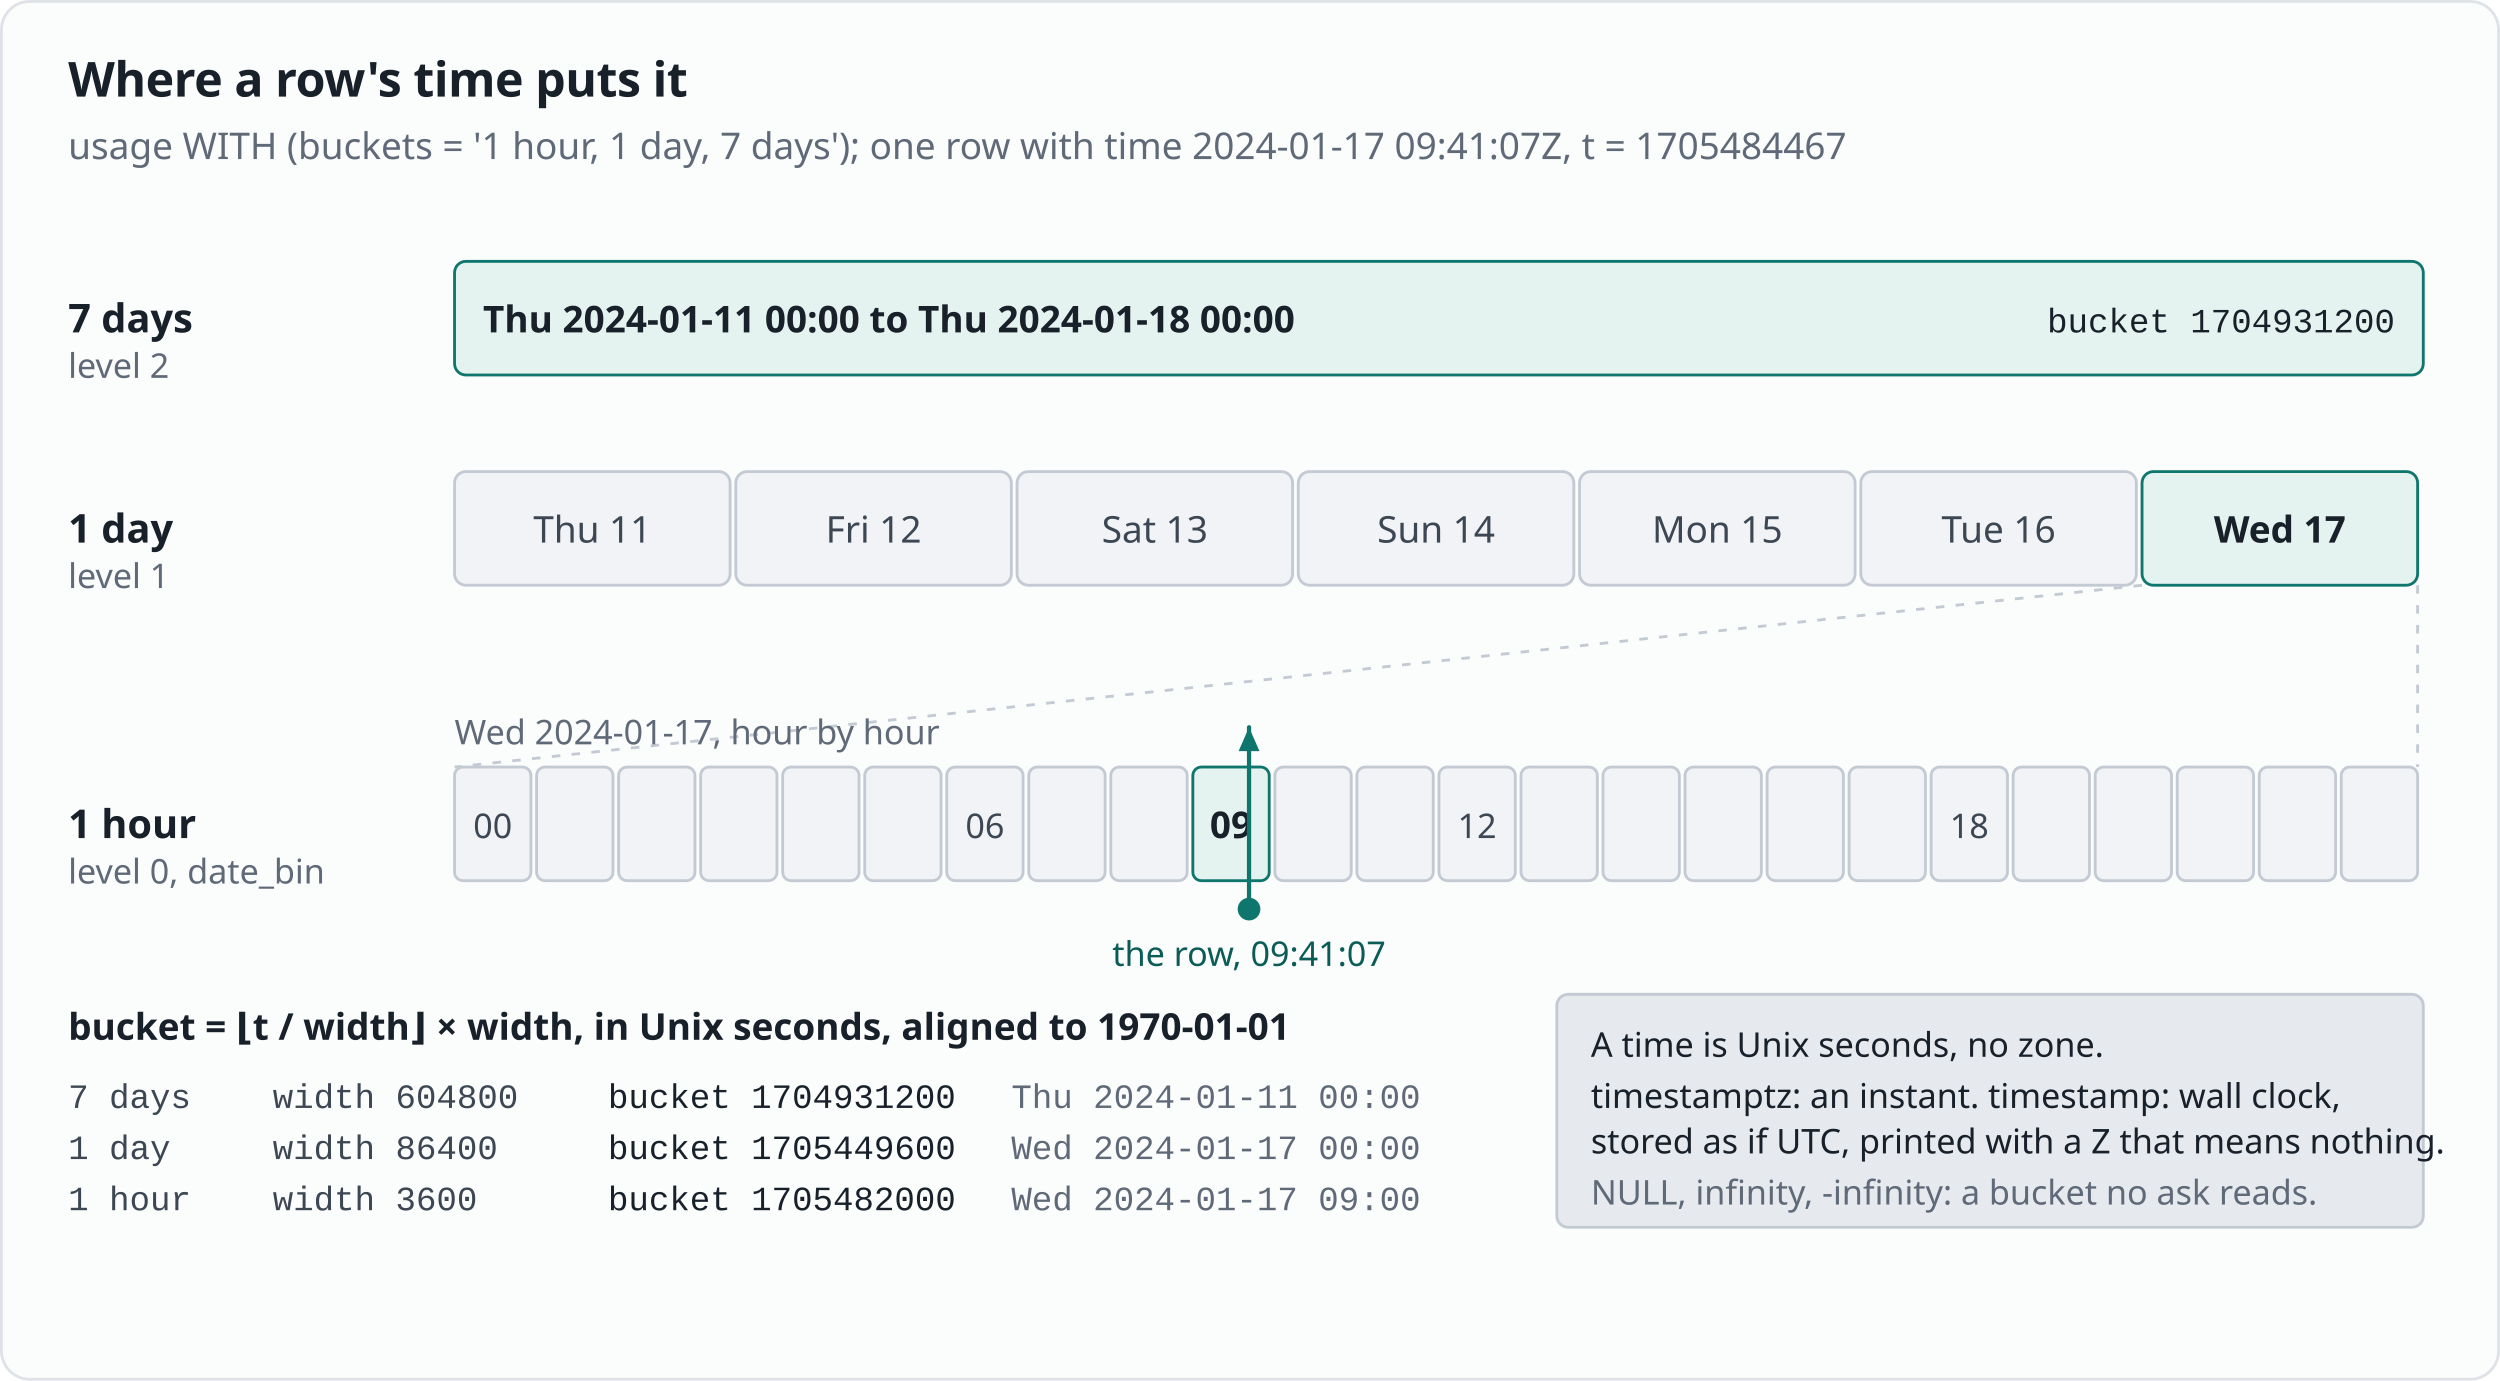
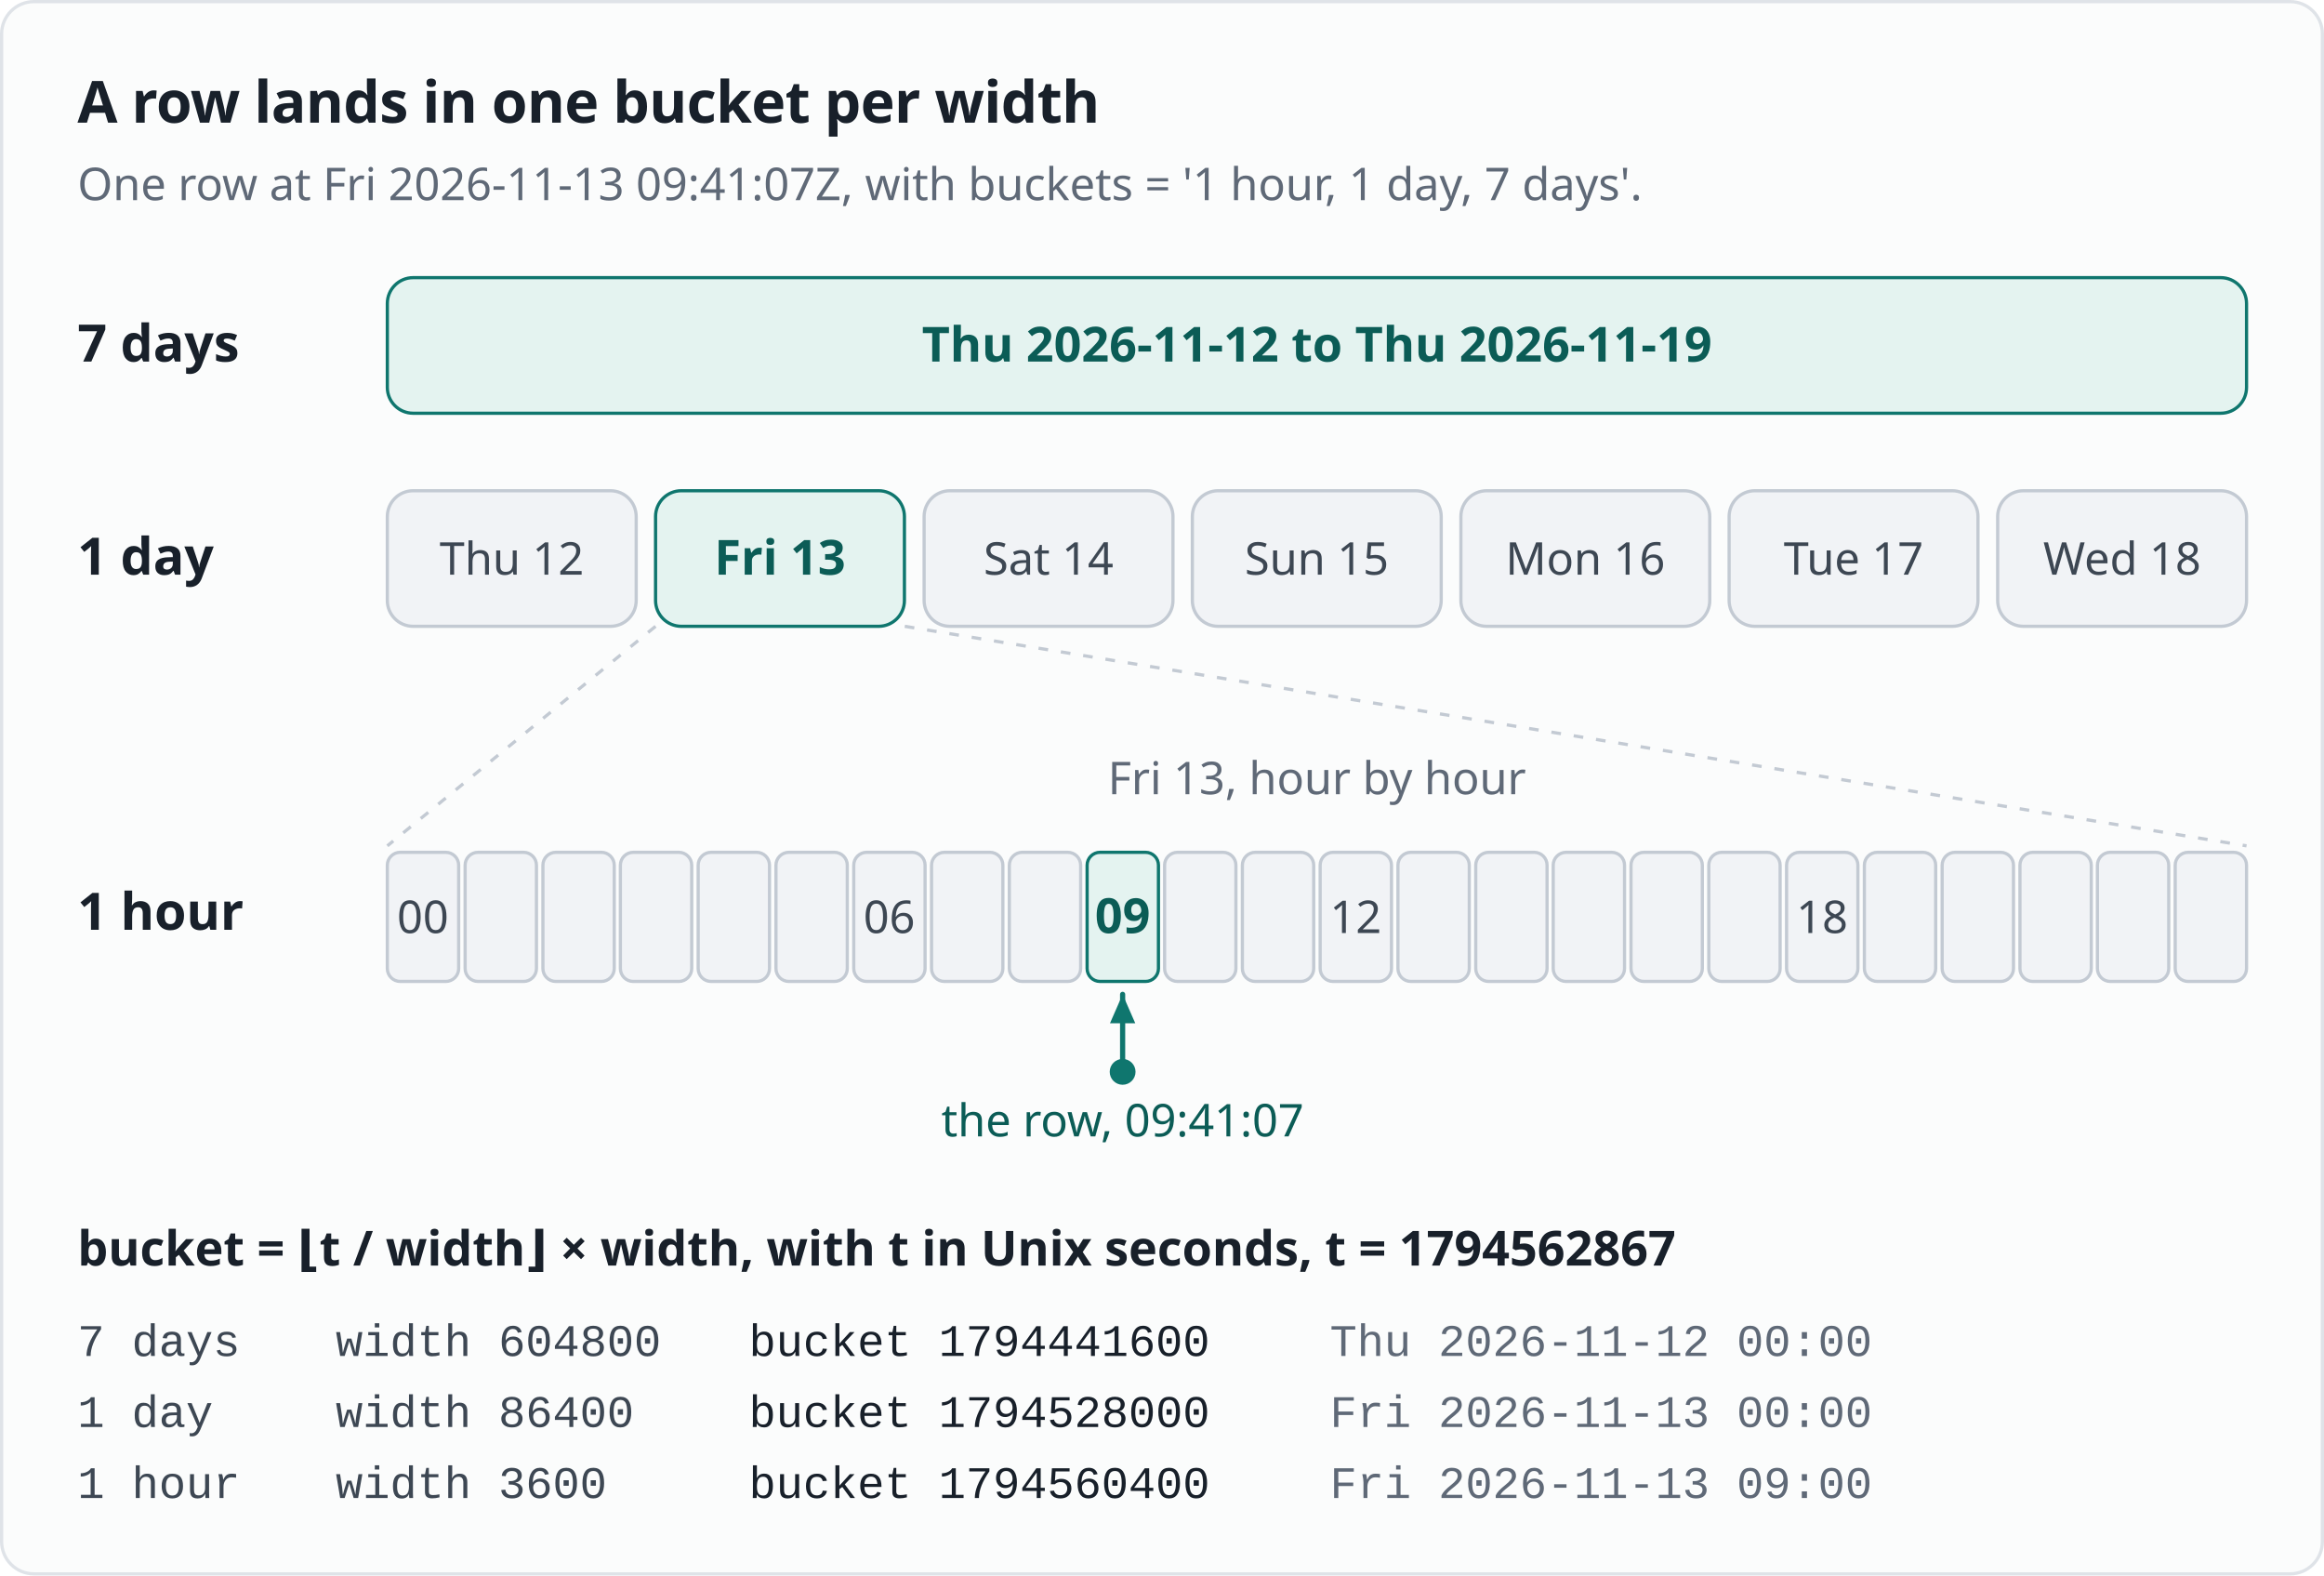
- <svg xmlns="http://www.w3.org/2000/svg" width="880" height="486" viewBox="0 0 880 486" role="img" aria-labelledby="t d">
+ <svg xmlns="http://www.w3.org/2000/svg" width="720" height="488" viewBox="0 0 720 488" role="img" aria-labelledby="t d">
  <style>
-   text{font-family:-apple-system, BlinkMacSystemFont, "Segoe UI", "Noto Sans", Helvetica, Arial, sans-serif;font-size:13px}
-   .mono{font-family:ui-monospace, SFMono-Regular, "SF Mono", Menlo, Consolas, "Liberation Mono", monospace;font-size:12px}
-   .title{font-size:17px;font-weight:600;letter-spacing:-0.01em}
-   .sub{font-size:13px}
-   .h{font-size:14px;font-weight:600}
+   text{font-family:-apple-system, BlinkMacSystemFont, "Segoe UI", "Noto Sans", Helvetica, Arial, sans-serif;font-size:15px}
+   .mono{font-family:ui-monospace, SFMono-Regular, "SF Mono", Menlo, Consolas, "Liberation Mono", monospace;font-size:14px}
+   .title{font-size:18px;font-weight:600;letter-spacing:-0.01em}
+   .sub{font-size:15px}
+   .h{font-size:16px;font-weight:600}
  .b{font-weight:600}
-   .s{font-size:12px}
-   .lbl{font-size:11px;font-weight:600;letter-spacing:0.08em}
+   .s{font-size:14px}
+   .lbl{font-size:13px;font-weight:600;letter-spacing:0.08em}
  .num{font-variant-numeric:tabular-nums}
  .it{font-style:italic}
  .halo{stroke-width:5px;stroke-linejoin:round;paint-order:stroke}
  .canvas,.box,.box2,.frame,.accbox,.errbox,.planbox{stroke-width:1px}
  .planbox{stroke-dasharray:5 4}
  .frame{stroke-dasharray:none}
  .rule,.life{stroke-width:1px;fill:none}
  .life{stroke-dasharray:3 4}
-   .a,.a-acc,.a-err,.a-plan,.a-cfg{fill:none;stroke-width:1.5px;stroke-linecap:round;stroke-linejoin:round}
+   .a,.a-acc,.a-err,.a-plan,.a-cfg{fill:none;stroke-width:1.6px;stroke-linecap:round;stroke-linejoin:round}
  .a-plan{stroke-dasharray:5 4}
  .a-cfg{stroke-dasharray:1.5 4;stroke-width:1.6px}
  .canvas{fill:#fbfcfc;stroke:#dfe3e8}
  text{fill:#18202a}
  .ink2{fill:#3d4753}
  .muted{fill:#5f6977}
  .acc{fill:#0b5c56}
  .err{fill:#b4472c}
  .plantext{fill:#8a939f}
  .halo{stroke:#fbfcfc}
  .box{fill:#f1f3f6;stroke:#c3cad3}
  .box2{fill:#e6eaef;stroke:#c3cad3}
  .frame{fill:none;stroke:#c3cad3}
  .accbox{fill:#e4f3f0;stroke:#0f766e}
  .errbox{fill:#faece7;stroke:#b4472c}
  .planbox{fill:none;stroke:#8a939f}
  .rule{stroke:#c3cad3}
  .life{stroke:#c3cad3}
  .fillacc{fill:#0f766e}
  .fillerr{fill:#b4472c}
  .fillink{fill:#3d4753}
  .fillplan{fill:#8a939f}
  .fillcanvas{fill:#fbfcfc}
  .a{stroke:#3d4753}
  .a-acc{stroke:#0f766e}
  .a-err{stroke:#b4472c}
  .a-plan{stroke:#8a939f}
  .a-cfg{stroke:#5f6977}
  .band{fill:#f1f3f6}
  .errband{fill:#faece7}
  @media (prefers-color-scheme: dark){
  .canvas{fill:#0f141a;stroke:#2a323c}
  text{fill:#e6edf3}
  .ink2{fill:#c4ccd5}
  .muted{fill:#97a2ae}
  .acc{fill:#7fd3c7}
  .err{fill:#e2795c}
  .plantext{fill:#6f7a86}
  .halo{stroke:#0f141a}
  .box{fill:#161d25;stroke:#3b4551}
  .box2{fill:#1e2730;stroke:#3b4551}
  .frame{fill:none;stroke:#3b4551}
  .accbox{fill:#0f2724;stroke:#3cb4a4}
  .errbox{fill:#2b1914;stroke:#e2795c}
  .planbox{fill:none;stroke:#6f7a86}
  .rule{stroke:#3b4551}
  .life{stroke:#3b4551}
  .fillacc{fill:#3cb4a4}
  .fillerr{fill:#e2795c}
  .fillink{fill:#c4ccd5}
  .fillplan{fill:#6f7a86}
  .fillcanvas{fill:#0f141a}
  .a{stroke:#c4ccd5}
  .a-acc{stroke:#3cb4a4}
  .a-err{stroke:#e2795c}
  .a-plan{stroke:#6f7a86}
  .a-cfg{stroke:#97a2ae}
  .band{fill:#161d25}
  .errband{fill:#2b1914}
  }
  </style>
  <defs>
    <marker id="m" viewBox="0 0 10 10" refX="9" refY="5" markerWidth="7" markerHeight="7" orient="auto-start-reverse">
      <path class="fillink" d="M1 1.5 9 5 1 8.5z" />
    </marker>
    <marker id="m-acc" viewBox="0 0 10 10" refX="9" refY="5" markerWidth="7" markerHeight="7" orient="auto-start-reverse">
      <path class="fillacc" d="M1 1.5 9 5 1 8.5z" />
    </marker>
    <marker id="m-err" viewBox="0 0 10 10" refX="9" refY="5" markerWidth="7" markerHeight="7" orient="auto-start-reverse">
      <path class="fillerr" d="M1 1.5 9 5 1 8.5z" />
    </marker>
    <marker id="m-plan" viewBox="0 0 10 10" refX="9" refY="5" markerWidth="7" markerHeight="7" orient="auto-start-reverse">
      <path class="fillplan" d="M1 1.5 9 5 1 8.5z" />
    </marker>
  </defs>
-   <rect class="canvas" x="0.5" y="0.5" width="879" height="485" rx="10" />
-   <text x="24.00" y="34.00" class="title">Where a row's time puts it</text>
-   <text x="24.00" y="56.00" class="sub muted">usage WITH (buckets = '1 hour, 1 day, 7 days'); one row with time 2024-01-17 09:41:07Z, t = 1705484467</text>
-   <text x="24.00" y="117.00" class="h">7 days</text>
-   <text x="24.00" y="133.00" class="s muted">level 2</text>
-   <rect class="accbox" x="160.00" y="92.00" width="693.00" height="40.00" rx="4" />
-   <text x="170.00" y="117.00" class="b">Thu 2024-01-11 00:00 to Thu 2024-01-18 00:00</text>
-   <text x="843.00" y="117.00" class="mono" text-anchor="end">bucket 1704931200</text>
-   <text x="24.00" y="191.00" class="h">1 day</text>
-   <text x="24.00" y="207.00" class="s muted">level 1</text>
-   <rect class="box" x="160.00" y="166.00" width="97.00" height="40.00" rx="4" />
-   <text x="208.50" y="191.00" class="ink2" text-anchor="middle">Thu 11</text>
-   <rect class="box" x="259.00" y="166.00" width="97.00" height="40.00" rx="4" />
-   <text x="307.50" y="191.00" class="ink2" text-anchor="middle">Fri 12</text>
-   <rect class="box" x="358.00" y="166.00" width="97.00" height="40.00" rx="4" />
-   <text x="406.50" y="191.00" class="ink2" text-anchor="middle">Sat 13</text>
-   <rect class="box" x="457.00" y="166.00" width="97.00" height="40.00" rx="4" />
-   <text x="505.50" y="191.00" class="ink2" text-anchor="middle">Sun 14</text>
-   <rect class="box" x="556.00" y="166.00" width="97.00" height="40.00" rx="4" />
-   <text x="604.50" y="191.00" class="ink2" text-anchor="middle">Mon 15</text>
-   <rect class="box" x="655.00" y="166.00" width="97.00" height="40.00" rx="4" />
-   <text x="703.50" y="191.00" class="ink2" text-anchor="middle">Tue 16</text>
-   <rect class="accbox" x="754.00" y="166.00" width="97.00" height="40.00" rx="4" />
-   <text x="802.50" y="191.00" class="b" text-anchor="middle">Wed 17</text>
-   <path class="life" d="M754.00 206.00 L160.00 270.00" />
-   <path class="life" d="M851.00 206.00 L851.00 270.00" />
-   <text x="160.00" y="262.00" class="s muted">Wed 2024-01-17, hour by hour</text>
-   <text x="24.00" y="295.00" class="h">1 hour</text>
-   <text x="24.00" y="311.00" class="s muted">level 0, date_bin</text>
-   <rect class="box" x="160.00" y="270.00" width="26.88" height="40.00" rx="3" />
-   <text x="173.44" y="295.00" class="s ink2" text-anchor="middle">00</text>
-   <rect class="box" x="188.88" y="270.00" width="26.88" height="40.00" rx="3" />
-   <rect class="box" x="217.75" y="270.00" width="26.88" height="40.00" rx="3" />
-   <rect class="box" x="246.62" y="270.00" width="26.88" height="40.00" rx="3" />
-   <rect class="box" x="275.50" y="270.00" width="26.88" height="40.00" rx="3" />
-   <rect class="box" x="304.38" y="270.00" width="26.88" height="40.00" rx="3" />
-   <rect class="box" x="333.25" y="270.00" width="26.88" height="40.00" rx="3" />
-   <text x="346.69" y="295.00" class="s ink2" text-anchor="middle">06</text>
-   <rect class="box" x="362.12" y="270.00" width="26.88" height="40.00" rx="3" />
-   <rect class="box" x="391.00" y="270.00" width="26.88" height="40.00" rx="3" />
-   <rect class="accbox" x="419.88" y="270.00" width="26.88" height="40.00" rx="3" />
-   <text x="433.31" y="295.00" class="b" text-anchor="middle">09</text>
-   <rect class="box" x="448.75" y="270.00" width="26.88" height="40.00" rx="3" />
-   <rect class="box" x="477.62" y="270.00" width="26.88" height="40.00" rx="3" />
-   <rect class="box" x="506.50" y="270.00" width="26.88" height="40.00" rx="3" />
-   <text x="519.94" y="295.00" class="s ink2" text-anchor="middle">12</text>
-   <rect class="box" x="535.38" y="270.00" width="26.88" height="40.00" rx="3" />
-   <rect class="box" x="564.25" y="270.00" width="26.88" height="40.00" rx="3" />
-   <rect class="box" x="593.12" y="270.00" width="26.88" height="40.00" rx="3" />
-   <rect class="box" x="622.00" y="270.00" width="26.88" height="40.00" rx="3" />
-   <rect class="box" x="650.88" y="270.00" width="26.88" height="40.00" rx="3" />
-   <rect class="box" x="679.75" y="270.00" width="26.88" height="40.00" rx="3" />
-   <text x="693.19" y="295.00" class="s ink2" text-anchor="middle">18</text>
-   <rect class="box" x="708.62" y="270.00" width="26.88" height="40.00" rx="3" />
-   <rect class="box" x="737.50" y="270.00" width="26.88" height="40.00" rx="3" />
-   <rect class="box" x="766.38" y="270.00" width="26.88" height="40.00" rx="3" />
-   <rect class="box" x="795.25" y="270.00" width="26.88" height="40.00" rx="3" />
-   <rect class="box" x="824.12" y="270.00" width="26.88" height="40.00" rx="3" />
-   <path class="a-acc" d="M439.66 316.00 L439.66 256.00" marker-end="url(#m-acc)" />
-   <circle class="fillacc" cx="439.66" cy="320.00" r="4" />
-   <text x="439.66" y="340.00" class="s acc" text-anchor="middle">the row, 09:41:07</text>
-   <text x="24.00" y="366.00" class="b">bucket = ⌊t / width⌋ × width, in Unix seconds, aligned to 1970-01-01</text>
-   <text x="24.00" y="390.00" class="mono ink2">7 days</text>
-   <text x="96.00" y="390.00" class="mono ink2">width 604800</text>
-   <text x="214.00" y="390.00" class="mono">bucket 1704931200</text>
-   <text x="356.00" y="390.00" class="mono muted">Thu 2024-01-11 00:00</text>
-   <text x="24.00" y="408.00" class="mono ink2">1 day</text>
-   <text x="96.00" y="408.00" class="mono ink2">width  86400</text>
-   <text x="214.00" y="408.00" class="mono">bucket 1705449600</text>
-   <text x="356.00" y="408.00" class="mono muted">Wed 2024-01-17 00:00</text>
-   <text x="24.00" y="426.00" class="mono ink2">1 hour</text>
-   <text x="96.00" y="426.00" class="mono ink2">width   3600</text>
-   <text x="214.00" y="426.00" class="mono">bucket 1705482000</text>
-   <text x="356.00" y="426.00" class="mono muted">Wed 2024-01-17 09:00</text>
-   <rect class="box2" x="548.00" y="350.00" width="305.00" height="82.00" rx="4" />
-   <text x="560.00" y="372.00" class="s">A time is Unix seconds, no zone.</text>
-   <text x="560.00" y="390.00" class="s">timestamptz: an instant. timestamp: wall clock,</text>
-   <text x="560.00" y="406.00" class="s">stored as if UTC, printed with a Z that means nothing.</text>
-   <text x="560.00" y="424.00" class="s muted">NULL, infinity, -infinity: a bucket no ask reads.</text>
+   <rect class="canvas" x="0.5" y="0.5" width="719" height="487" rx="10" />
+   <text x="24" y="38" class="title">A row lands in one bucket per width</text>
+   <text x="24" y="62" class="s muted">One row at Fri 2026-11-13 09:41:07Z, with buckets = '1 hour, 1 day, 7 days'.</text>
+   <text x="24" y="112" class="h" text-anchor="start">7 days</text>
+   <rect class="accbox" x="120" y="86" width="576" height="42" rx="8" />
+   <text x="408.0" y="112.0" class="b acc" text-anchor="middle">Thu 2026-11-12 to Thu 2026-11-19</text>
+   <text x="24" y="178" class="h" text-anchor="start">1 day</text>
+   <rect class="box" x="120.0" y="152" width="77.1" height="42" rx="8" />
+   <text x="158.55" y="178.0" class="s ink2" text-anchor="middle">Thu 12</text>
+   <rect class="accbox" x="203.1" y="152" width="77.1" height="42" rx="8" />
+   <text x="241.65" y="178.0" class="b acc" text-anchor="middle">Fri 13</text>
+   <rect class="box" x="286.3" y="152" width="77.1" height="42" rx="8" />
+   <text x="324.85" y="178.0" class="s ink2" text-anchor="middle">Sat 14</text>
+   <rect class="box" x="369.4" y="152" width="77.1" height="42" rx="8" />
+   <text x="407.95" y="178.0" class="s ink2" text-anchor="middle">Sun 15</text>
+   <rect class="box" x="452.6" y="152" width="77.1" height="42" rx="8" />
+   <text x="491.15" y="178.0" class="s ink2" text-anchor="middle">Mon 16</text>
+   <rect class="box" x="535.7" y="152" width="77.1" height="42" rx="8" />
+   <text x="574.25" y="178.0" class="s ink2" text-anchor="middle">Tue 17</text>
+   <rect class="box" x="618.9" y="152" width="77.1" height="42" rx="8" />
+   <text x="657.45" y="178.0" class="s ink2" text-anchor="middle">Wed 18</text>
+   <path class="life" d="M203.1 194 L120 262" />
+   <path class="life" d="M280.3 194 L696 262" />
+   <text x="24" y="288" class="h" text-anchor="start">1 hour</text>
+   <text x="408" y="246" class="s muted" text-anchor="middle">Fri 13, hour by hour</text>
+   <rect class="box" x="120.0" y="264" width="22.1" height="40" rx="4" />
+   <text x="131.0" y="289" class="s ink2" text-anchor="middle">00</text>
+   <rect class="box" x="144.1" y="264" width="22.1" height="40" rx="4" />
+   <rect class="box" x="168.2" y="264" width="22.1" height="40" rx="4" />
+   <rect class="box" x="192.2" y="264" width="22.1" height="40" rx="4" />
+   <rect class="box" x="216.3" y="264" width="22.1" height="40" rx="4" />
+   <rect class="box" x="240.4" y="264" width="22.1" height="40" rx="4" />
+   <rect class="box" x="264.5" y="264" width="22.1" height="40" rx="4" />
+   <text x="275.5" y="289" class="s ink2" text-anchor="middle">06</text>
+   <rect class="box" x="288.6" y="264" width="22.1" height="40" rx="4" />
+   <rect class="box" x="312.7" y="264" width="22.1" height="40" rx="4" />
+   <rect class="accbox" x="336.8" y="264" width="22.1" height="40" rx="4" />
+   <text x="347.8" y="289" class="b acc" text-anchor="middle">09</text>
+   <rect class="box" x="360.8" y="264" width="22.1" height="40" rx="4" />
+   <rect class="box" x="384.9" y="264" width="22.1" height="40" rx="4" />
+   <rect class="box" x="409.0" y="264" width="22.1" height="40" rx="4" />
+   <text x="420.0" y="289" class="s ink2" text-anchor="middle">12</text>
+   <rect class="box" x="433.1" y="264" width="22.1" height="40" rx="4" />
+   <rect class="box" x="457.2" y="264" width="22.1" height="40" rx="4" />
+   <rect class="box" x="481.2" y="264" width="22.1" height="40" rx="4" />
+   <rect class="box" x="505.3" y="264" width="22.1" height="40" rx="4" />
+   <rect class="box" x="529.4" y="264" width="22.1" height="40" rx="4" />
+   <rect class="box" x="553.5" y="264" width="22.1" height="40" rx="4" />
+   <text x="564.5" y="289" class="s ink2" text-anchor="middle">18</text>
+   <rect class="box" x="577.6" y="264" width="22.1" height="40" rx="4" />
+   <rect class="box" x="601.7" y="264" width="22.1" height="40" rx="4" />
+   <rect class="box" x="625.8" y="264" width="22.1" height="40" rx="4" />
+   <rect class="box" x="649.8" y="264" width="22.1" height="40" rx="4" />
+   <rect class="box" x="673.9" y="264" width="22.1" height="40" rx="4" />
+   <path class="a-acc" d="M347.8 330 L347.8 308" marker-end="url(#m-acc)" />
+   <circle class="fillacc" cx="347.8" cy="332" r="4" />
+   <text x="347.8" y="352" class="s acc" text-anchor="middle">the row, 09:41:07</text>
+   <text x="24" y="392" class="b" text-anchor="start">bucket = ⌊t / width⌋ × width, with t in Unix seconds, t = 1794562867</text>
+   <text x="24" y="420" class="mono ink2" text-anchor="start">7 days</text>
+   <text x="104" y="420" class="mono ink2" text-anchor="start">width 604800</text>
+   <text x="232" y="420" class="mono" text-anchor="start">bucket 1794441600</text>
+   <text x="412" y="420" class="mono muted" text-anchor="start">Thu 2026-11-12 00:00</text>
+   <text x="24" y="442" class="mono ink2" text-anchor="start">1 day</text>
+   <text x="104" y="442" class="mono ink2" text-anchor="start">width 86400</text>
+   <text x="232" y="442" class="mono" text-anchor="start">bucket 1794528000</text>
+   <text x="412" y="442" class="mono muted" text-anchor="start">Fri 2026-11-13 00:00</text>
+   <text x="24" y="464" class="mono ink2" text-anchor="start">1 hour</text>
+   <text x="104" y="464" class="mono ink2" text-anchor="start">width 3600</text>
+   <text x="232" y="464" class="mono" text-anchor="start">bucket 1794560400</text>
+   <text x="412" y="464" class="mono muted" text-anchor="start">Fri 2026-11-13 09:00</text>
</svg>
